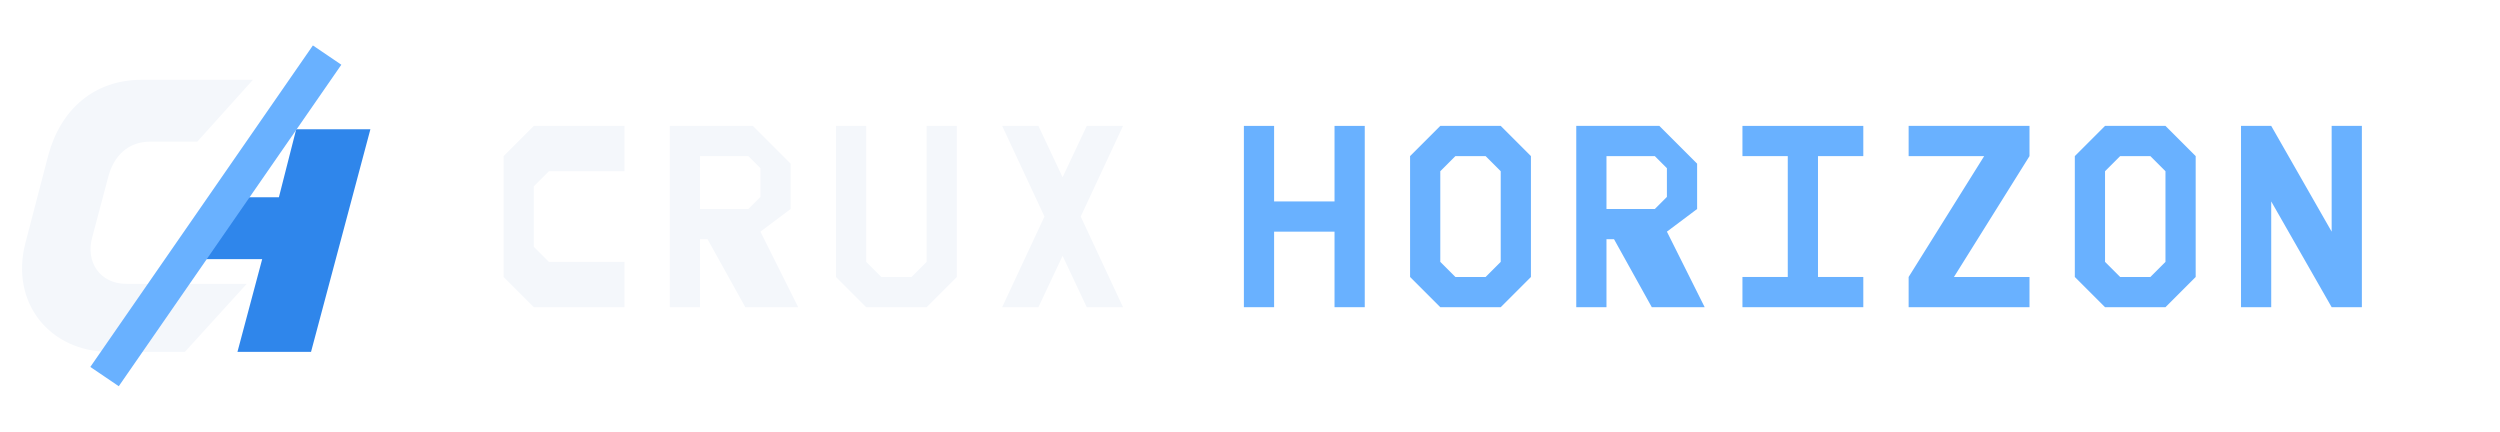
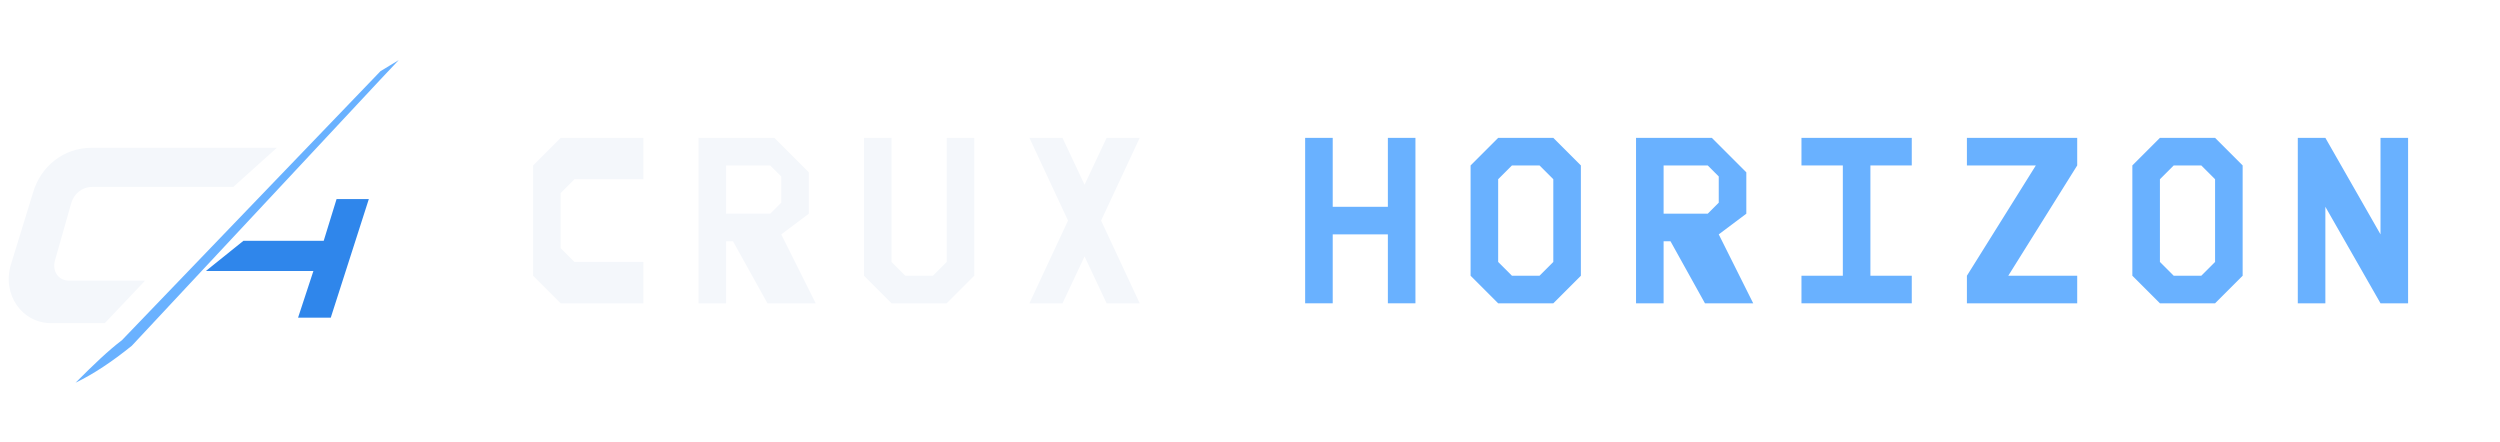
- <svg xmlns="http://www.w3.org/2000/svg" viewBox="0 0 278 48" role="img" aria-labelledby="title desc">
-   <path fill="#F4F7FB" transform="translate(2 2) scale(.6875)" d="M38 10H20c-7.7 0-13.1 4.8-15.1 12.2L1.2 36.4C-1.3 46 5.1 54 14.8 54H27l10-11H17.5c-4.2 0-6.6-3.5-5.5-7.5l2.6-9.8c.9-3.4 3.2-5.7 6.8-5.7H29z" />
-   <path fill="#2F86EB" transform="translate(2 2) scale(.6875)" d="M45 18h12L47.4 54H35.5l4-15H25l10.2-10h7z" />
-   <path fill="#69B1FF" transform="translate(2 2) scale(.6875)" d="M11.7 56.44 16.3 59.56 52.3 7.56 47.7 4.44z" />
-   <path fill="#F4F7FB" transform="translate(56 14) scale(1.68)" d="M8 0H2L0 2v8l2 2h6V9H3L2 8V4l1-1h5z" />
-   <path fill="#F4F7FB" transform="translate(74.48 14) scale(1.68)" d="M0 0h5.5L8 2.5v3L6 7l2.5 5H5L2.5 7.5H2V12H0zm2 2v3.5h3.2l.8-.8V2.8L5.2 2z" />
-   <path fill="#F4F7FB" transform="translate(92.96 14) scale(1.68)" d="M0 0h2v9l1 1h2l1-1V0h2v10l-2 2H2l-2-2z" />
-   <path fill="#F4F7FB" transform="translate(111.44 14) scale(1.68)" d="M0 0h2.4L4 3.4 5.6 0H8L5.2 6 8 12H5.6L4 8.6 2.4 12H0l2.8-6z" />
-   <path fill="#69B1FF" transform="translate(138.32 14) scale(1.68)" d="M0 0h2v5h4V0h2v12H6V7H2v5H0z" />
-   <path fill="#69B1FF" transform="translate(156.8 14) scale(1.68)" d="M2 0h4l2 2v8l-2 2H2l-2-2V2zm1 2L2 3v6l1 1h2l1-1V3L5 2z" />
-   <path fill="#69B1FF" transform="translate(175.28 14) scale(1.68)" d="M0 0h5.5L8 2.5v3L6 7l2.5 5H5L2.5 7.5H2V12H0zm2 2v3.5h3.2l.8-.8V2.8L5.2 2z" />
-   <path fill="#69B1FF" transform="translate(193.76 14) scale(1.68)" d="M0 0h8v2H5v8h3v2H0v-2h3V2H0z" />
-   <path fill="#69B1FF" transform="translate(212.24 14) scale(1.68)" d="M0 0h8v2l-5 8h5v2H0v-2l5-8H0z" />
-   <path fill="#69B1FF" transform="translate(230.72 14) scale(1.68)" d="M2 0h4l2 2v8l-2 2H2l-2-2V2zm1 2L2 3v6l1 1h2l1-1V3L5 2z" />
-   <path fill="#69B1FF" transform="translate(249.2 14) scale(1.68)" d="M0 0h2l4 7V0h2v12H6L2 5v7H0z" />
+ <svg xmlns="http://www.w3.org/2000/svg" viewBox="0 0 272 48" role="img" aria-labelledby="title desc">
+   <path fill="#F4F7FB" transform="translate(0 0) scale(.06)" d="M502 268H166c-50 0-92 33-106 81L20 479c-17 55 20 107 73 107h97l73-77H126c-21 0-32-18-26-38l29-102c5-18 20-30 38-30h256z" />
+   <path fill="#2F86EB" transform="translate(0 0) scale(.06)" d="M610.3 361h58.5l-69 215h-59.3l27.8-84.6h-195l68.2-54.8H587z" />
+   <path fill="#69B1FF" transform="translate(0 0) scale(.06)" d="M137 694c34-34 59-58 84-77L690 129l33-20-33 35-451 483c-36 29-69 51-102 67z" />
+   <path fill="#F4F7FB" transform="translate(58 15) scale(1.5)" d="M8 0H2L0 2v8l2 2h6V9H3L2 8V4l1-1h5z" />
+   <path fill="#F4F7FB" transform="translate(76 15) scale(1.5)" d="M0 0h5.5L8 2.5v3L6 7l2.5 5H5L2.5 7.5H2V12H0zm2 2v3.5h3.2l.8-.8V2.8L5.2 2z" />
+   <path fill="#F4F7FB" transform="translate(94 15) scale(1.5)" d="M0 0h2v9l1 1h2l1-1V0h2v10l-2 2H2l-2-2z" />
+   <path fill="#F4F7FB" transform="translate(112 15) scale(1.5)" d="M0 0h2.4L4 3.4 5.6 0H8L5.2 6 8 12H5.6L4 8.6 2.4 12H0l2.8-6z" />
+   <path fill="#69B1FF" transform="translate(142 15) scale(1.5)" d="M0 0h2v5h4V0h2v12H6V7H2v5H0z" />
+   <path fill="#69B1FF" transform="translate(160 15) scale(1.5)" d="M2 0h4l2 2v8l-2 2H2l-2-2V2zm1 2L2 3v6l1 1h2l1-1V3L5 2z" />
+   <path fill="#69B1FF" transform="translate(178 15) scale(1.5)" d="M0 0h5.5L8 2.5v3L6 7l2.5 5H5L2.5 7.5H2V12H0zm2 2v3.5h3.2l.8-.8V2.8L5.2 2z" />
+   <path fill="#69B1FF" transform="translate(196 15) scale(1.5)" d="M0 0h8v2H5v8h3v2H0v-2h3V2H0z" />
+   <path fill="#69B1FF" transform="translate(214 15) scale(1.5)" d="M0 0h8v2l-5 8h5v2H0v-2l5-8H0z" />
+   <path fill="#69B1FF" transform="translate(232 15) scale(1.5)" d="M2 0h4l2 2v8l-2 2H2l-2-2V2zm1 2L2 3v6l1 1h2l1-1V3L5 2z" />
+   <path fill="#69B1FF" transform="translate(250 15) scale(1.5)" d="M0 0h2l4 7V0h2v12H6L2 5v7H0z" />
</svg>
